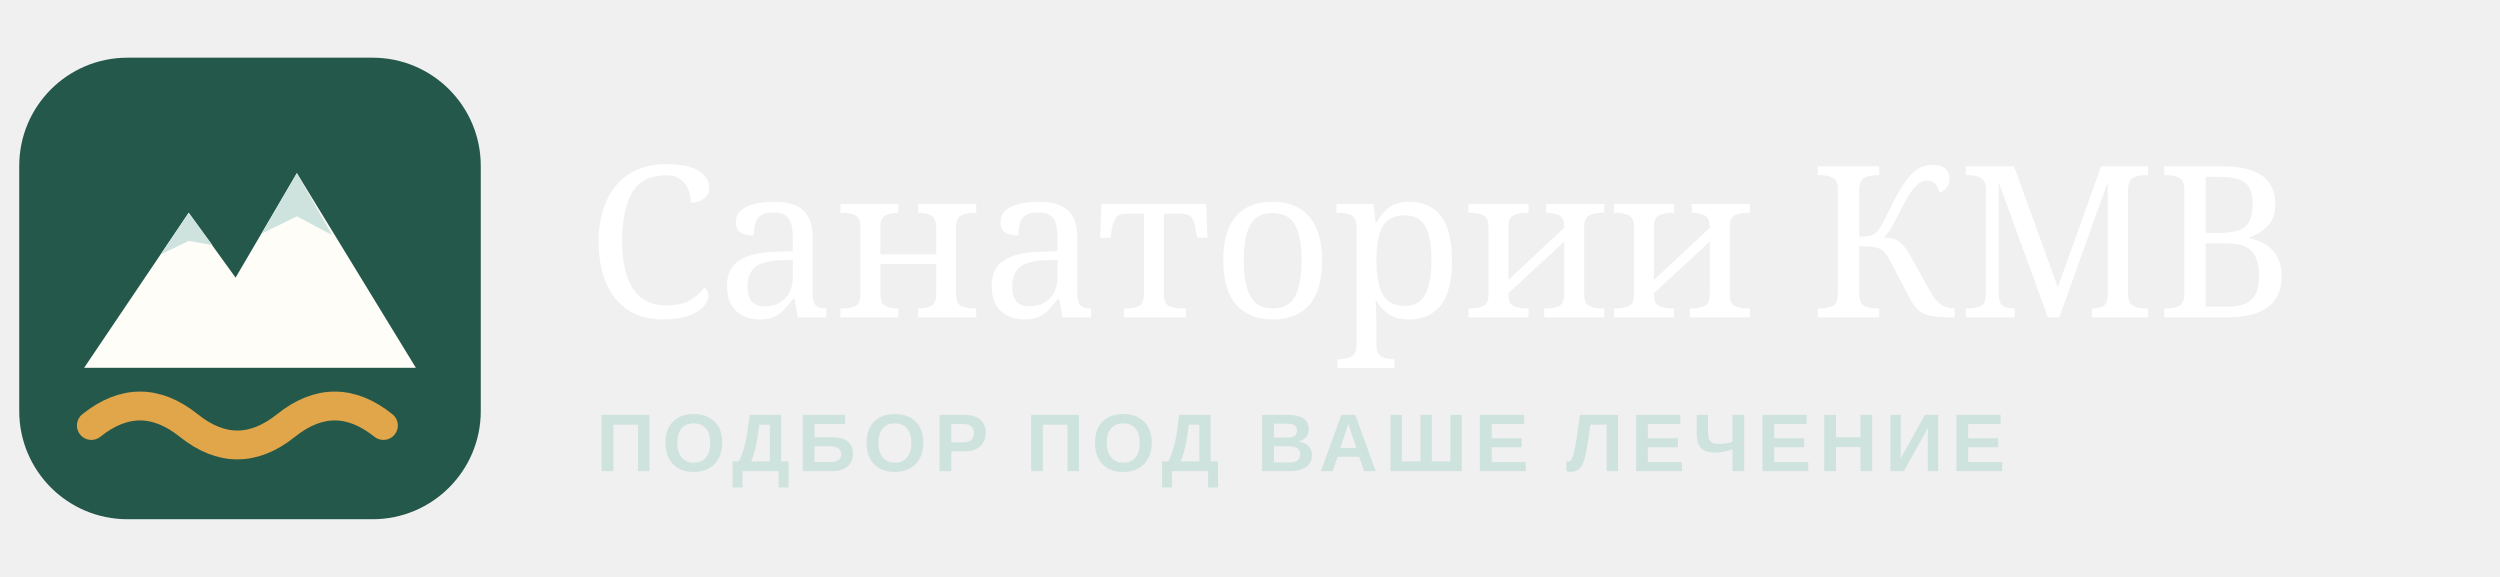
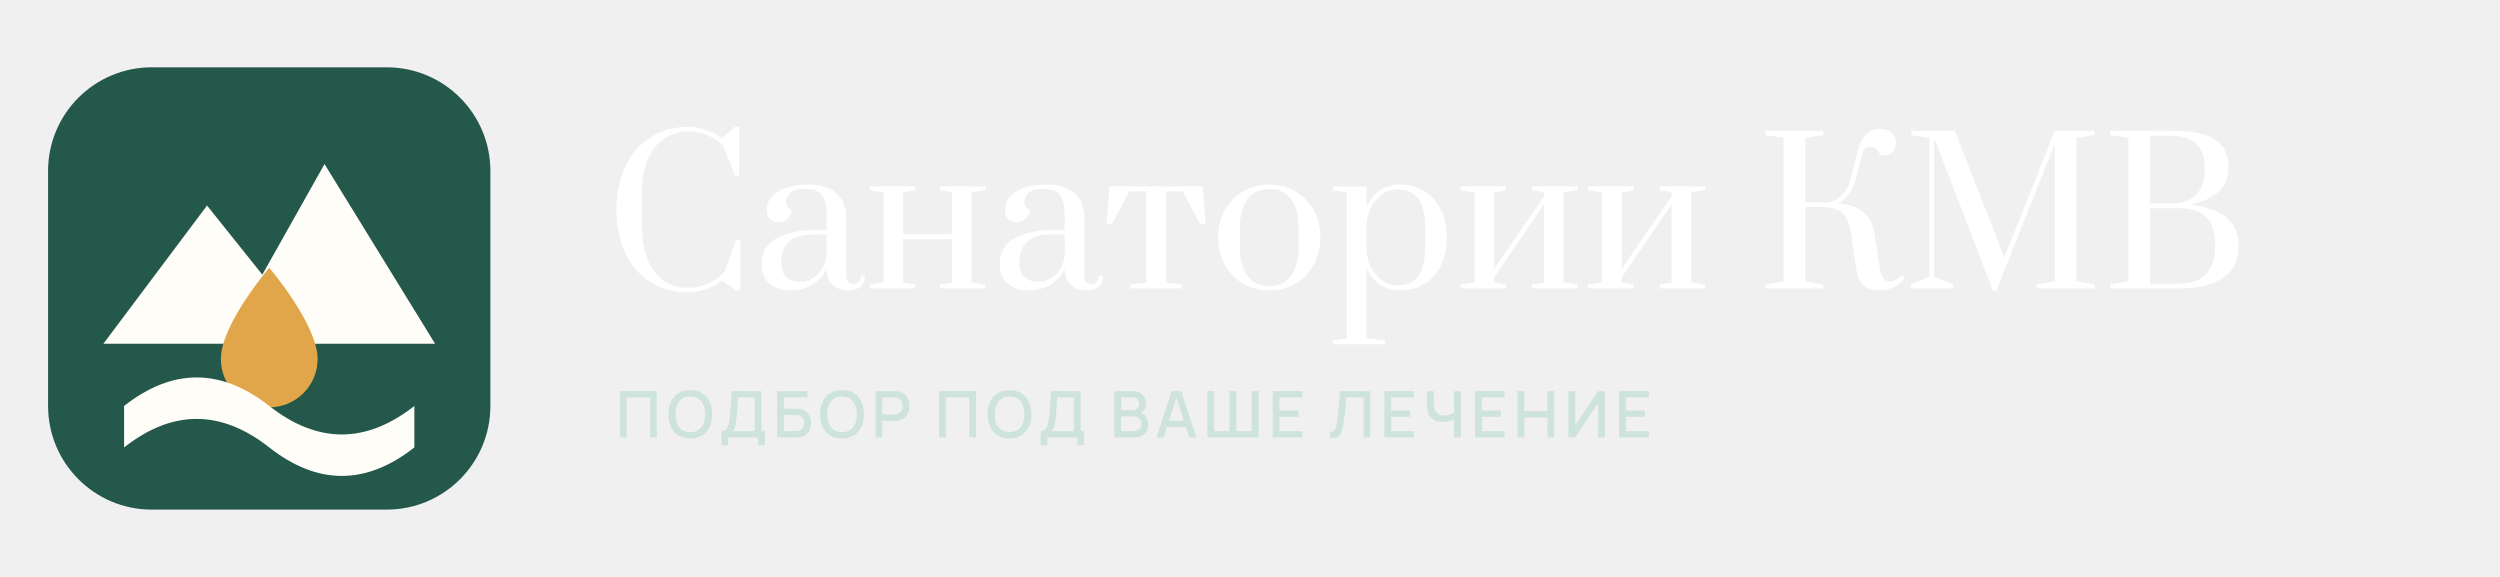
- <svg xmlns="http://www.w3.org/2000/svg" viewBox="0 0 520 120">
-   <g transform="translate(4 12) scale(1.5)">
+ <svg xmlns="http://www.w3.org/2000/svg" viewBox="0 0 520 120" role="img" aria-label="Санатории КМВ — подбор под ваше лечение">
+   <g transform="translate(10 14) scale(1.4375)">
    <rect width="64" height="64" rx="15" fill="#24584A" />
-     <path d="M9 43 23.5 21.5 30 30.5 38.5 16 55 43Z" fill="#FFFDF8" />
-     <path d="M23.5 21.5 19.6 27.3 23.5 25.4 26.8 26ZM38.5 16 33.6 24.4 38.5 22 43.4 24.6Z" fill="#CFE3DE" />
-     <path d="M10 51c4.5-3.6 9-3.6 13.5 0s9 3.6 13.5 0 9-3.6 13.5 0" fill="none" stroke="#E2A64A" stroke-width="4" stroke-linecap="round" />
+     <path d="M8 40 23 20l8 10 9-16 16 26H8Z" fill="#FFFDF8" />
+     <path d="M32 29c0 0-7 8.2-7 13.2a7 7 0 0 0 14 0C39 37.2 32 29 32 29Z" fill="#E2A64A" />
+     <path d="M11 49c7-5.5 14-5.5 21 0s14 5.5 21 0v6c-7 5.5-14 5.5-21 0s-14-5.5-21 0v-6Z" fill="#FFFDF8" />
  </g>
-   <text x="122" y="66" font-family="Prata, Georgia, serif" font-size="44" fill="#FFFFFF">Санатории КМВ</text>
-   <text x="124" y="98" font-family="Manrope, Arial, sans-serif" font-size="17" font-weight="600" letter-spacing="1.5" fill="#CFE3DE">ПОДБОР ПОД ВАШЕ ЛЕЧЕНИЕ</text>
+   <path d="M54 400Q54 524 99.5 619.5Q145 715 228.5 767.5Q312 820 421 820Q464 820 508.5 805.0Q553 790 589 763L656 820H677V572H656L594 727Q559 759 512.5 778.0Q466 797 421 797Q351 797 297.5 761.0Q244 725 214.0 656.0Q184 587 184 492V309Q184 214 213.0 145.0Q242 76 294.0 39.5Q346 3 416 3Q467 3 518.0 25.5Q569 48 603 86L661 247H682V-10H661L589 41Q553 12 507.0 -4.0Q461 -20 416 -20Q307 -20 225.0 33.0Q143 86 98.5 181.0Q54 276 54 400Z" fill="#FFFFFF" transform="translate(126.000 60.000) scale(0.041 -0.041)" />
+   <path d="M46 123Q46 217 125.0 256.5Q204 296 308 296H375V373Q375 425 363.5 453.5Q352 482 328.0 493.5Q304 505 263 505Q216 505 193.0 486.5Q170 468 170 437Q170 408 198 399Q198 374 179.0 355.0Q160 336 134 336Q106 336 89.0 351.5Q72 367 72 399Q72 457 130.0 492.0Q188 527 275 527Q475 527 475 353V67Q475 45 484.5 33.5Q494 22 512 22Q529 22 539.0 33.5Q549 45 549 65H570Q570 30 547.5 10.0Q525 -10 485 -10Q439 -10 407.5 16.5Q376 43 375 99Q351 48 301.5 19.0Q252 -10 192 -10Q128 -10 87.0 23.5Q46 57 46 123ZM375 170V274H308Q226 274 185.5 237.5Q145 201 145 135Q145 80 171.0 57.0Q197 34 247 34Q274 34 302.5 50.0Q331 66 351.0 96.5Q371 127 375 170Z" fill="#FFFFFF" transform="translate(156.545 60.000) scale(0.041 -0.041)" />
+   <path d="M27 0V20L97 30V488L27 498V518H257V498L197 488V275H444V488L384 498V518H614V498L544 488V30L614 20V0H384V20L444 30V250H197V30L257 20V0Z" fill="#FFFFFF" transform="translate(179.792 60.000) scale(0.041 -0.041)" />
+   <path d="M46 123Q46 217 125.0 256.5Q204 296 308 296H375V373Q375 425 363.5 453.5Q352 482 328.0 493.5Q304 505 263 505Q216 505 193.0 486.5Q170 468 170 437Q170 408 198 399Q198 374 179.0 355.0Q160 336 134 336Q106 336 89.0 351.5Q72 367 72 399Q72 457 130.0 492.0Q188 527 275 527Q475 527 475 353V67Q475 45 484.5 33.5Q494 22 512 22Q529 22 539.0 33.5Q549 45 549 65H570Q570 30 547.5 10.0Q525 -10 485 -10Q439 -10 407.5 16.5Q376 43 375 99Q351 48 301.5 19.0Q252 -10 192 -10Q128 -10 87.0 23.5Q46 57 46 123ZM375 170V274H308Q226 274 185.5 237.5Q145 201 145 135Q145 80 171.0 57.0Q197 34 247 34Q274 34 302.5 50.0Q331 66 351.0 96.5Q371 127 375 170Z" fill="#FFFFFF" transform="translate(206.073 60.000) scale(0.041 -0.041)" />
+   <path d="M142 0V20L222 30V493H136L49 328H21L36 518H508L523 328H495L407 493H322V30L402 20V0Z" fill="#FFFFFF" transform="translate(229.320 60.000) scale(0.041 -0.041)" />
+   <path d="M43 259Q43 338 77.5 399.0Q112 460 171.0 493.5Q230 527 302 527Q374 527 433.0 493.5Q492 460 526.5 399.0Q561 338 561 259Q561 180 526.5 118.5Q492 57 433.0 23.5Q374 -10 302 -10Q230 -10 171.0 23.5Q112 57 77.5 118.5Q43 180 43 259ZM451 209V309Q451 398 413.5 451.5Q376 505 302 505Q228 505 190.5 451.5Q153 398 153 309V209Q153 120 190.5 66.0Q228 12 302 12Q376 12 413.5 66.0Q451 120 451 209Z" fill="#FFFFFF" transform="translate(251.624 60.000) scale(0.041 -0.041)" />
+   <path d="M21 -263 91 -253V487L21 497V517H191V412Q216 466 258.5 496.5Q301 527 360 527Q431 527 485.0 493.5Q539 460 569.0 399.5Q599 339 599 258Q599 177 569.0 116.5Q539 56 485.0 23.0Q431 -10 360 -10Q301 -10 258.5 20.5Q216 51 191 104V-253L285 -263V-283H21ZM489 208V308Q489 502 350 502Q306 502 270.0 476.5Q234 451 213.0 408.0Q192 365 191 315V208Q191 157 211.5 112.5Q232 68 268.5 41.5Q305 15 350 15Q489 15 489 208Z" fill="#FFFFFF" transform="translate(276.388 60.000) scale(0.041 -0.041)" />
+   <path d="M27 0V20L97 30V488L27 498V518H257V498L197 488V99L450 468V488L390 498V518H620V498L550 488V30L620 20V0H390V20L450 30V426L197 56V30L257 20V0Z" fill="#FFFFFF" transform="translate(302.710 60.000) scale(0.041 -0.041)" />
+   <path d="M27 0V20L97 30V488L27 498V518H257V498L197 488V99L450 468V488L390 498V518H620V498L550 488V30L620 20V0H390V20L450 30V426L197 56V30L257 20V0Z" fill="#FFFFFF" transform="translate(329.237 60.000) scale(0.041 -0.041)" />
+   <path d="M499 109 475 278Q465 349 432.0 381.0Q399 413 326 413H242V36L334 21V0H40V21L132 36V764L40 778V800H334V778L242 764V437H347Q395 438 429.0 474.5Q463 511 478 572L509 698Q523 754 551.5 782.0Q580 810 620 810Q653 810 677.5 791.0Q702 772 702 741Q702 712 685.5 694.0Q669 676 642 676H622Q606 719 572 719Q539 719 531 685L500 559Q488 512 465.0 479.5Q442 447 412 433Q495 423 539.0 385.0Q583 347 593 282L616 131Q624 80 633.0 60.0Q642 40 659 36Q662 35 668 35Q698 35 731 69L748 51Q694 -10 621 -10Q565 -10 537.0 17.0Q509 44 499 109Z" fill="#FFFFFF" transform="translate(365.563 60.000) scale(0.041 -0.041)" />
+   <path d="M456 -10 158 764V61L254 21V0H40V21L134 61V764L42 778V800H263L514 158L770 800H972V778L880 764V36L972 21V0H678V21L770 36V734L474 -10Z" fill="#FFFFFF" transform="translate(395.821 60.000) scale(0.041 -0.041)" />
+   <path d="M40 21 132 36V764L40 778V800H345Q453 800 517.0 780.0Q581 760 610.0 719.5Q639 679 639 613Q639 469 457 429V424Q568 409 629.5 358.0Q691 307 691 216Q691 106 610.5 53.0Q530 0 393 0H40ZM353 432Q433 432 476.0 477.0Q519 522 519 605V611Q519 775 345 775H242V432ZM393 24Q478 24 525.0 73.5Q572 123 572 215V226Q572 317 525.5 362.0Q479 407 393 407H242V24Z" fill="#FFFFFF" transform="translate(437.313 60.000) scale(0.041 -0.041)" />
+   <path d="M140 0V1440H1285.336V0H1075.999V1242.663H349.337V0Z" fill="#CFE3DE" transform="translate(128.000 91.000) scale(0.0067 -0.0067)" />
+   <path d="M740.668 -30Q525.001 -30 372.834 64.667Q220.667 159.333 140.334 328.333Q60 497.333 60 720Q60 942.667 140.334 1111.667Q220.667 1280.667 372.834 1375.333Q525.001 1470 740.668 1470Q956.334 1470 1108.501 1375.333Q1260.668 1280.667 1341.002 1111.667Q1421.335 942.667 1421.335 720Q1421.335 497.333 1341.002 328.333Q1260.668 159.333 1108.501 64.667Q956.334 -30 740.668 -30ZM740.668 168.67Q893.667 167.337 995.499 236.503Q1097.332 305.669 1148.332 430.335Q1199.331 555.001 1199.331 720Q1199.331 884.999 1148.332 1008.498Q1097.332 1131.997 995.499 1200.997Q893.667 1269.996 740.668 1271.33Q587.669 1272.663 486.169 1203.664Q384.67 1134.664 333.67 1009.832Q282.671 884.999 282.004 720Q281.337 555.001 332.337 431.668Q383.337 308.336 485.503 239.17Q587.669 170.004 740.668 168.67Z" fill="#CFE3DE" transform="translate(138.620 91.000) scale(0.0067 -0.0067)" />
+   <path d="M66.666 -240V197.337Q140.999 197.337 189.166 234.836Q237.332 272.336 265.499 337.669Q293.665 403.002 309.166 487.169Q324.666 571.335 333.332 664.002Q345.332 790.335 353.665 910.668Q361.999 1031.001 369.332 1160.167Q376.666 1289.334 385.999 1441.333L1308.001 1440V197.337H1414.668V-240H1205.331V0H276.003V-240ZM410.003 197.337H1098.664V1242.663L578.669 1243.997Q572.002 1133.664 566.836 1034.998Q561.669 936.333 554.502 835.833Q547.336 735.334 536.003 620.002Q525.336 510.002 513.003 433.336Q500.67 356.67 477.17 301.003Q453.67 245.337 410.003 197.337Z" fill="#CFE3DE" transform="translate(149.614 91.000) scale(0.0067 -0.0067)" />
+   <path d="M140 0V1440H1078.67V1242.663H349.337V896.001H722.002Q742.335 896.001 773.669 894.501Q805.002 893.001 832.669 889.334Q950.003 875.334 1030.503 813.168Q1111.003 751.001 1152.503 655.834Q1194.003 560.667 1194.003 448Q1194.003 335.334 1152.836 240.167Q1111.669 145 1031.169 82.833Q950.669 20.667 832.669 6.667Q805.002 3.333 774.002 1.667Q743.002 0 722.002 0ZM349.337 197.337H714.001Q733.668 197.337 758.168 199.337Q782.668 201.337 804.668 205.337Q901.667 225.337 941.5 297.169Q981.332 369.002 981.332 448Q981.332 527.999 941.5 599.332Q901.667 670.664 804.668 690.664Q782.668 695.664 758.168 697.164Q733.668 698.664 714.001 698.664H349.337Z" fill="#CFE3DE" transform="translate(160.703 91.000) scale(0.0067 -0.0067)" />
+   <path d="M740.668 -30Q525.001 -30 372.834 64.667Q220.667 159.333 140.334 328.333Q60 497.333 60 720Q60 942.667 140.334 1111.667Q220.667 1280.667 372.834 1375.333Q525.001 1470 740.668 1470Q956.334 1470 1108.501 1375.333Q1260.668 1280.667 1341.002 1111.667Q1421.335 942.667 1421.335 720Q1421.335 497.333 1341.002 328.333Q1260.668 159.333 1108.501 64.667Q956.334 -30 740.668 -30ZM740.668 168.67Q893.667 167.337 995.499 236.503Q1097.332 305.669 1148.332 430.335Q1199.331 555.001 1199.331 720Q1199.331 884.999 1148.332 1008.498Q1097.332 1131.997 995.499 1200.997Q893.667 1269.996 740.668 1271.33Q587.669 1272.663 486.169 1203.664Q384.67 1134.664 333.67 1009.832Q282.671 884.999 282.004 720Q281.337 555.001 332.337 431.668Q383.337 308.336 485.503 239.17Q587.669 170.004 740.668 168.67Z" fill="#CFE3DE" transform="translate(170.177 91.000) scale(0.0067 -0.0067)" />
+   <path d="M140 0V1440H722.002Q743.002 1440 774.002 1438.5Q805.002 1437 832.669 1432Q953.336 1413.333 1033.836 1350.166Q1114.336 1287 1154.17 1191.166Q1194.003 1095.333 1194.003 978.666Q1194.003 861.999 1153.836 766.165Q1113.67 670.332 1033.169 607.165Q952.669 543.998 832.669 525.332Q805.002 521.332 773.669 519.332Q742.335 517.332 722.002 517.332H349.337V0ZM349.337 714.668H714.001Q733.668 714.668 758.168 716.668Q782.668 718.668 804.668 724.002Q869.001 739.335 907.834 779.668Q946.666 820.001 963.999 872.834Q981.332 925.667 981.332 978.666Q981.332 1031.665 963.999 1084.498Q946.666 1137.33 907.834 1177.663Q869.001 1217.997 804.668 1233.33Q782.668 1238.997 758.168 1240.83Q733.668 1242.663 714.001 1242.663H349.337Z" fill="#CFE3DE" transform="translate(181.171 91.000) scale(0.0067 -0.0067)" />
+   <path d="M140 0V1440H1285.336V0H1075.999V1242.663H349.337V0Z" fill="#CFE3DE" transform="translate(194.397 91.000) scale(0.0067 -0.0067)" />
+   <path d="M740.668 -30Q525.001 -30 372.834 64.667Q220.667 159.333 140.334 328.333Q60 497.333 60 720Q60 942.667 140.334 1111.667Q220.667 1280.667 372.834 1375.333Q525.001 1470 740.668 1470Q956.334 1470 1108.501 1375.333Q1260.668 1280.667 1341.002 1111.667Q1421.335 942.667 1421.335 720Q1421.335 497.333 1341.002 328.333Q1260.668 159.333 1108.501 64.667Q956.334 -30 740.668 -30ZM740.668 168.67Q893.667 167.337 995.499 236.503Q1097.332 305.669 1148.332 430.335Q1199.331 555.001 1199.331 720Q1199.331 884.999 1148.332 1008.498Q1097.332 1131.997 995.499 1200.997Q893.667 1269.996 740.668 1271.33Q587.669 1272.663 486.169 1203.664Q384.67 1134.664 333.67 1009.832Q282.671 884.999 282.004 720Q281.337 555.001 332.337 431.668Q383.337 308.336 485.503 239.17Q587.669 170.004 740.668 168.67Z" fill="#CFE3DE" transform="translate(205.017 91.000) scale(0.0067 -0.0067)" />
+   <path d="M66.666 -240V197.337Q140.999 197.337 189.166 234.836Q237.332 272.336 265.499 337.669Q293.665 403.002 309.166 487.169Q324.666 571.335 333.332 664.002Q345.332 790.335 353.665 910.668Q361.999 1031.001 369.332 1160.167Q376.666 1289.334 385.999 1441.333L1308.001 1440V197.337H1414.668V-240H1205.331V0H276.003V-240ZM410.003 197.337H1098.664V1242.663L578.669 1243.997Q572.002 1133.664 566.836 1034.998Q561.669 936.333 554.502 835.833Q547.336 735.334 536.003 620.002Q525.336 510.002 513.003 433.336Q500.67 356.67 477.17 301.003Q453.67 245.337 410.003 197.337Z" fill="#CFE3DE" transform="translate(216.011 91.000) scale(0.0067 -0.0067)" />
+   <path d="M140 0V1440H706.001Q843.335 1440 936.002 1384.166Q1028.669 1328.333 1075.668 1239.666Q1122.668 1150.999 1122.668 1052.666Q1122.668 933.999 1064.335 848.832Q1006.002 763.666 906.669 732.666L905.336 782Q1043.002 748 1116.835 649.5Q1190.668 551 1190.668 420.001Q1190.668 293.001 1140.335 198.834Q1090.002 104.667 993.502 52.334Q897.002 0 760.001 0ZM352.004 198.67H728.001Q799.334 198.67 855.833 226.003Q912.332 253.336 944.832 303.669Q977.331 354.002 977.331 424.001Q977.331 489.334 948.498 541.5Q919.665 593.666 866.499 624.499Q813.333 655.331 741.334 655.331H352.004ZM352.004 852.002H703.334Q761 852.002 807.499 875.668Q853.999 899.334 881.331 943.667Q908.664 987.999 908.664 1050.665Q908.664 1134.664 852.832 1188.997Q797 1243.33 703.334 1243.33H352.004Z" fill="#CFE3DE" transform="translate(230.852 91.000) scale(0.0067 -0.0067)" />
+   <path d="M40 0 507.998 1440H808.671L1276.67 0H1059.999L628.668 1313.997H683.335L256.671 0ZM282.668 324.665V520.669H1034.668V324.665Z" fill="#CFE3DE" transform="translate(240.299 91.000) scale(0.0067 -0.0067)" />
+   <path d="M140 0V1440H349.337V197.337H828.666V1440H1038.004V197.337H1517.333V1440H1726.67V0Z" fill="#CFE3DE" transform="translate(250.195 91.000) scale(0.0067 -0.0067)" />
+   <path d="M140 0V1440H1060.001V1242.663H349.337V839.336H940.001V641.999H349.337V197.337H1060.001V0Z" fill="#CFE3DE" transform="translate(263.776 91.000) scale(0.0067 -0.0067)" />
+   <path d="M40 0V178.67Q90.666 174.336 124.5 184.67Q158.333 195.003 180.999 226.67Q203.666 258.336 220.499 318.336Q237.333 378.335 253.333 472.668Q275 594.001 290 721.835Q305 849.669 315.666 976.336Q326.333 1103.003 333 1221.169Q339.666 1339.336 344 1440H1289.335V0H1079.998V1242.663H540.003Q534.67 1162.998 528.003 1063.999Q521.336 964.999 511.17 853.999Q501.003 742.999 486.336 624.833Q471.669 506.666 450.003 388Q431.669 286.333 405.836 204.166Q380.002 122 336.002 67.666Q292.001 13.333 220.834 -5.5Q149.667 -24.333 40 0Z" fill="#CFE3DE" transform="translate(276.372 91.000) scale(0.0067 -0.0067)" />
+   <path d="M140 0V1440H1060.001V1242.663H349.337V839.336H940.001V641.999H349.337V197.337H1060.001V0Z" fill="#CFE3DE" transform="translate(287.018 91.000) scale(0.0067 -0.0067)" />
+   <path d="M981.999 0V651.999L1021.332 589.332Q959.666 540.332 858.832 511.832Q757.999 483.332 639.999 483.332Q456.333 483.332 346.666 553.666Q237 623.999 188.5 747.999Q140 871.999 140 1033.333V1440H352.004V1100Q352.004 1017.335 364.003 942.335Q376.003 867.336 410.169 808.836Q444.335 750.336 509.335 716.836Q574.334 683.336 679.334 683.336Q801.333 683.336 888 722.836Q974.666 762.335 1012.665 807.335L981.999 687.335V1440H1192.669V0Z" fill="#CFE3DE" transform="translate(295.862 91.000) scale(0.0067 -0.0067)" />
+   <path d="M140 0V1440H1060.001V1242.663H349.337V839.336H940.001V641.999H349.337V197.337H1060.001V0Z" fill="#CFE3DE" transform="translate(305.865 91.000) scale(0.0067 -0.0067)" />
+   <path d="M140 0V1440H349.337V819.335H1069.333V1440H1278.67V0H1069.333V621.998H349.337V0Z" fill="#CFE3DE" transform="translate(314.709 91.000) scale(0.0067 -0.0067)" />
+   <path d="M1273.336 0H1061.332V1070.66L352.004 0H140V1440H352.004V370.007L1061.332 1440H1273.336Z" fill="#CFE3DE" transform="translate(325.288 91.000) scale(0.0067 -0.0067)" />
+   <path d="M140 0V1440H1060.001V1242.663H349.337V839.336H940.001V641.999H349.337V197.337H1060.001V0Z" fill="#CFE3DE" transform="translate(335.827 91.000) scale(0.0067 -0.0067)" />
</svg>
